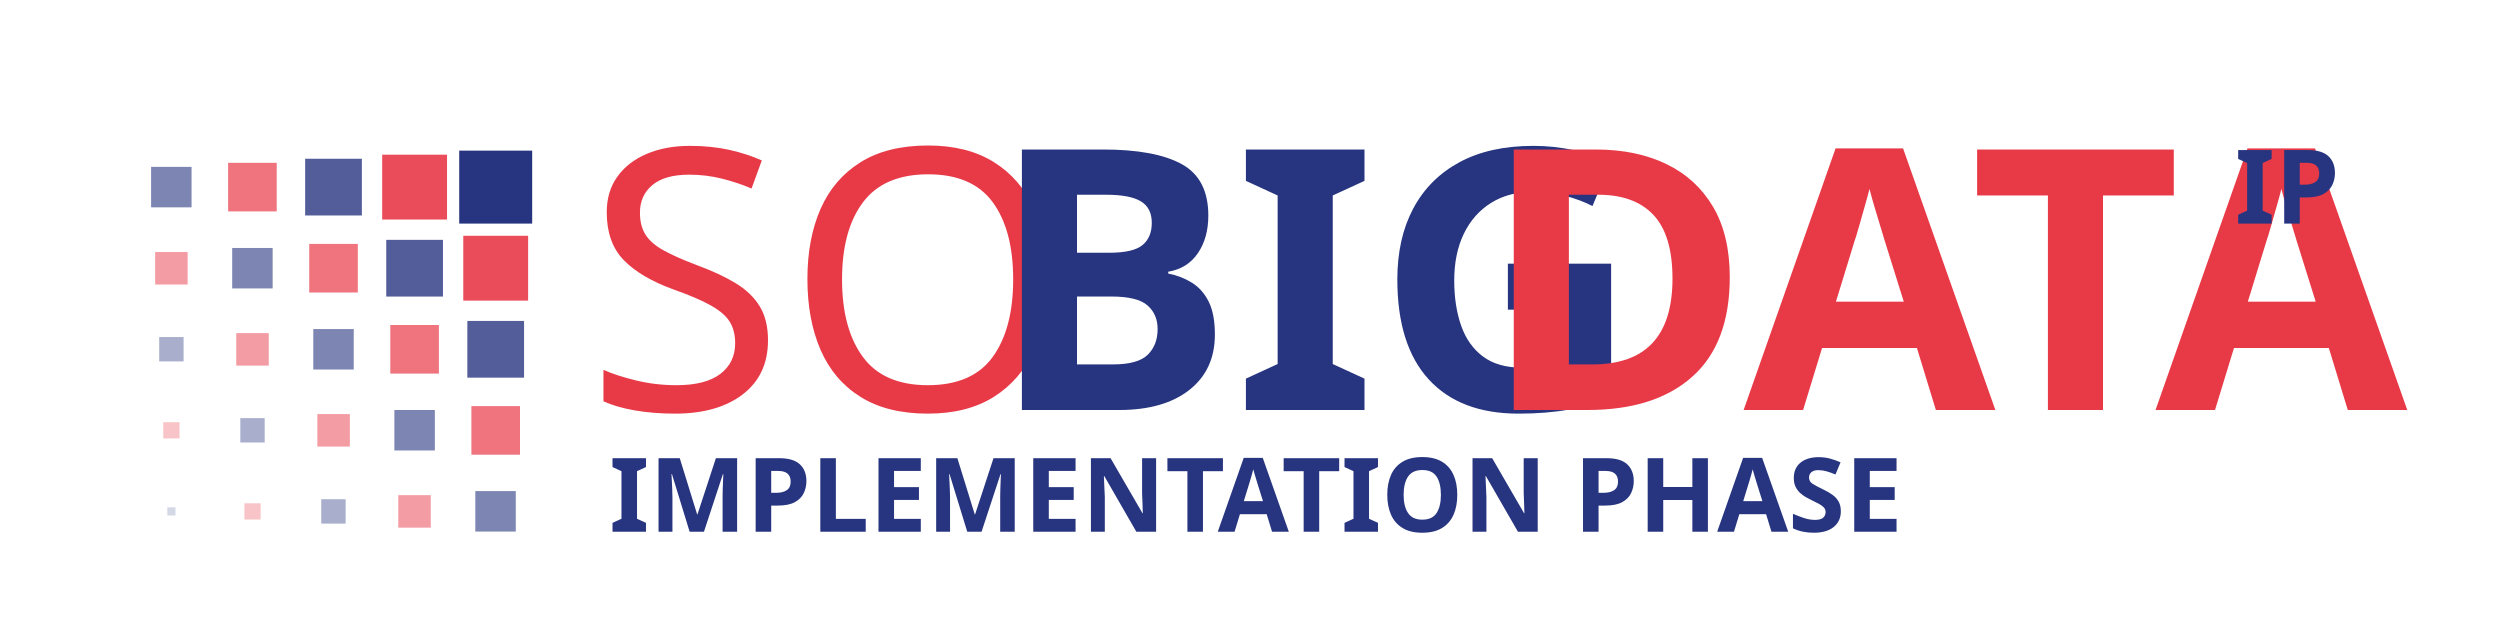
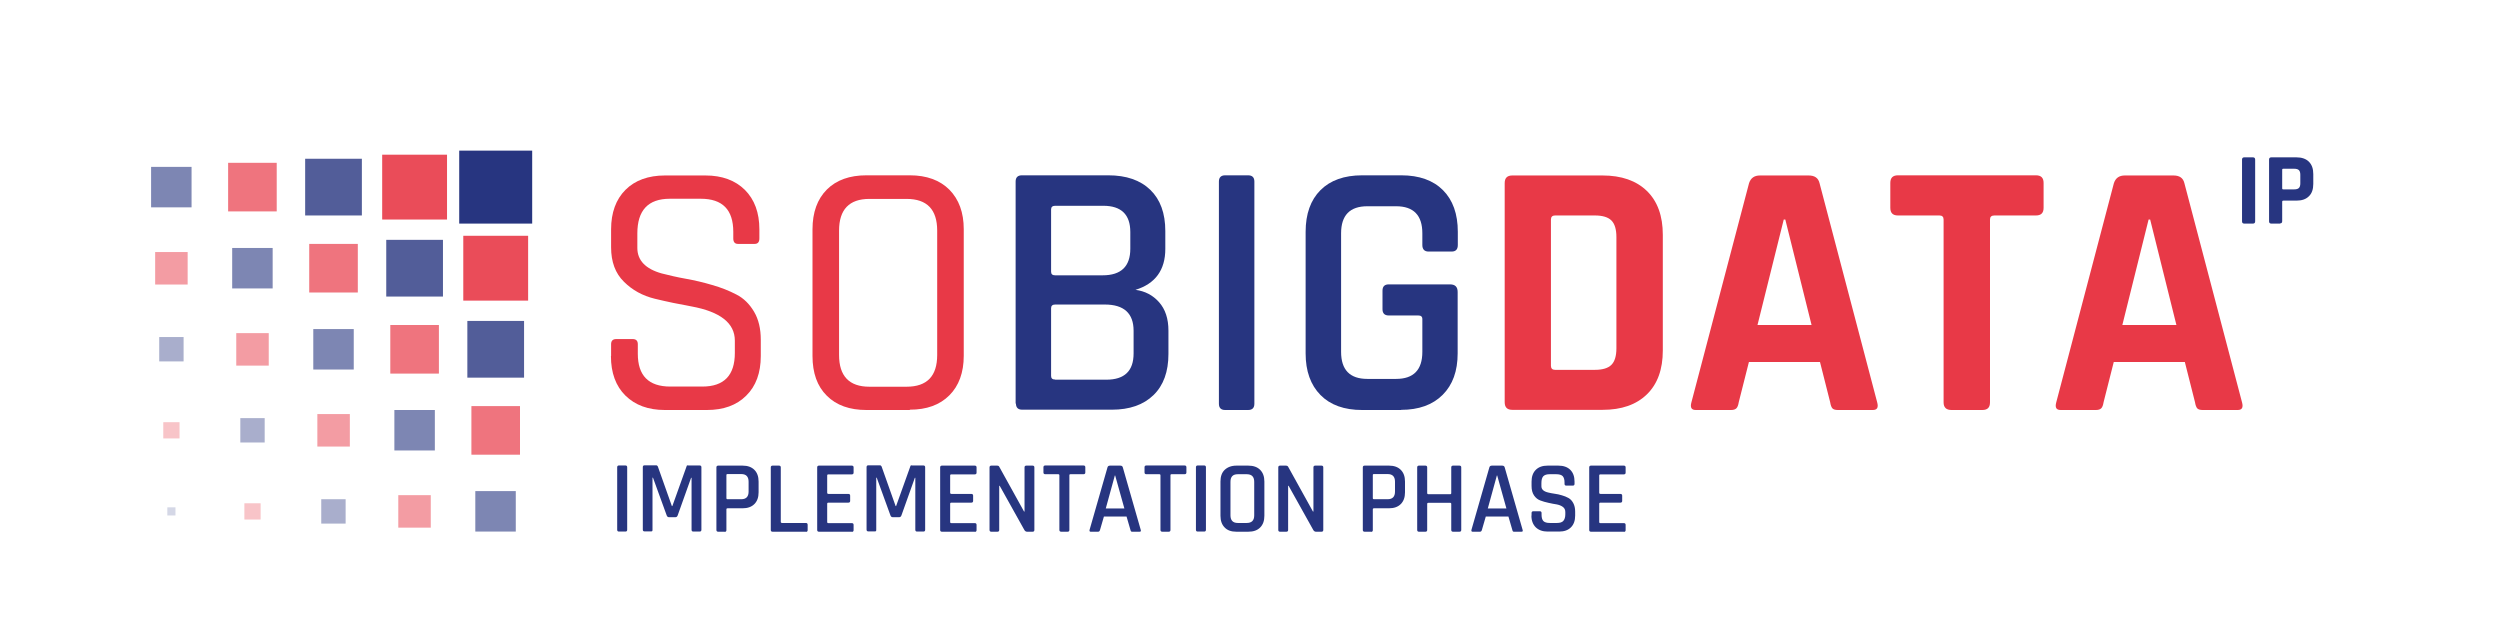
<svg xmlns="http://www.w3.org/2000/svg" id="Layer_1" version="1.1" viewBox="0 0 1600 400">
  <defs>
    <style>
-       .st0, .st1, .st2, .st3, .st4, .st5 {
+       .st0 {
        isolation: isolate;
      }

-       .st0, .st2 {
-         font-family: Rajdhani-Bold, Rajdhani;
-         font-weight: 700;
+       .st1 {
+         opacity: .9;
      }

-       .st0, .st3, .st4 {
-         font-size: 233.5px;
+       .st2 {
+         opacity: .8;
      }

-       .st0, .st6, .st4 {
-         fill: #e83947;
+       .st3 {
+         opacity: .7;
      }

-       .st2, .st3, .st7, .st5 {
+       .st4 {
+         opacity: .4;
+       }
+ 
+       .st5 {
+         opacity: .6;
+       }
+ 
+       .st6 {
+         opacity: .5;
+       }
+ 
+       .st7 {
+         opacity: .2;
+       }
+ 
+       .st8 {
+         opacity: .3;
+       }
+ 
+       .st9 {
        fill: #273580;
      }

-       .st2, .st5 {
-         font-size: 65.9px;
-       }
- 
-       .st3, .st5 {
-         font-family: Rajdhani-SemiBold, Rajdhani;
-         font-weight: 600;
-       }
- 
-       .st8 {
-         opacity: .9;
-       }
- 
-       .st9 {
-         opacity: .8;
-       }
- 
      .st10 {
-         opacity: .7;
-       }
- 
-       .st11 {
-         opacity: .4;
-       }
- 
-       .st12 {
-         opacity: .6;
-       }
- 
-       .st13 {
-         opacity: .5;
-       }
- 
-       .st14 {
-         opacity: .2;
-       }
- 
-       .st15 {
-         opacity: .3;
-       }
- 
-       .st4 {
-         font-family: Rajdhani-Medium, Rajdhani;
-         font-weight: 500;
+         fill: #e83947;
      }
    </style>
  </defs>
-   <g class="st12">
-     <rect class="st7" x="96.7" y="106.8" width="25.9" height="25.9" />
+   <g class="st5">
+     <rect class="st9" x="96.7" y="106.8" width="25.9" height="25.9" />
  </g>
-   <g class="st10">
-     <rect class="st6" x="146" y="104.2" width="31.1" height="31.1" />
+   <g class="st3">
+     <rect class="st10" x="146" y="104.2" width="31.1" height="31.1" />
  </g>
-   <g class="st9">
-     <rect class="st7" x="195.3" y="101.6" width="36.3" height="36.3" />
+   <g class="st2">
+     <rect class="st9" x="195.3" y="101.6" width="36.3" height="36.3" />
+   </g>
+   <g class="st1">
+     <rect class="st10" x="244.6" y="99" width="41.5" height="41.5" />
+   </g>
+   <rect class="st9" x="293.9" y="96.4" width="46.7" height="46.7" />
+   <g class="st6">
+     <rect class="st10" x="99.3" y="161.3" width="20.8" height="20.8" />
+   </g>
+   <g class="st5">
+     <rect class="st9" x="148.6" y="158.7" width="25.9" height="25.9" />
+   </g>
+   <g class="st3">
+     <rect class="st10" x="197.9" y="156.1" width="31.1" height="31.1" />
+   </g>
+   <g class="st2">
+     <rect class="st9" x="247.2" y="153.5" width="36.3" height="36.3" />
+   </g>
+   <g class="st1">
+     <rect class="st10" x="296.5" y="150.9" width="41.5" height="41.5" />
+   </g>
+   <g class="st4">
+     <rect class="st9" x="101.9" y="215.7" width="15.6" height="15.6" />
+   </g>
+   <g class="st6">
+     <rect class="st10" x="151.2" y="213.2" width="20.8" height="20.8" />
+   </g>
+   <g class="st5">
+     <rect class="st9" x="200.5" y="210.6" width="25.9" height="25.9" />
+   </g>
+   <g class="st3">
+     <rect class="st10" x="249.8" y="208" width="31.1" height="31.1" />
+   </g>
+   <g class="st2">
+     <rect class="st9" x="299.1" y="205.4" width="36.3" height="36.3" />
  </g>
  <g class="st8">
-     <rect class="st6" x="244.6" y="99" width="41.5" height="41.5" />
+     <rect class="st10" x="104.5" y="270.2" width="10.4" height="10.4" />
  </g>
-   <rect class="st7" x="293.9" y="96.4" width="46.7" height="46.7" />
-   <g class="st13">
-     <rect class="st6" x="99.3" y="161.3" width="20.8" height="20.8" />
+   <g class="st4">
+     <rect class="st9" x="153.8" y="267.6" width="15.6" height="15.6" />
  </g>
-   <g class="st12">
-     <rect class="st7" x="148.6" y="158.7" width="25.9" height="25.9" />
+   <g class="st6">
+     <rect class="st10" x="203.1" y="265" width="20.8" height="20.8" />
  </g>
-   <g class="st10">
-     <rect class="st6" x="197.9" y="156.1" width="31.1" height="31.1" />
+   <g class="st5">
+     <rect class="st9" x="252.4" y="262.4" width="25.9" height="25.9" />
  </g>
-   <g class="st9">
-     <rect class="st7" x="247.2" y="153.5" width="36.3" height="36.3" />
+   <g class="st3">
+     <rect class="st10" x="301.7" y="259.9" width="31.1" height="31.1" />
+   </g>
+   <g class="st7">
+     <rect class="st9" x="107.1" y="324.7" width="5.2" height="5.2" />
  </g>
  <g class="st8">
-     <rect class="st6" x="296.5" y="150.9" width="41.5" height="41.5" />
+     <rect class="st10" x="156.4" y="322.1" width="10.4" height="10.4" />
  </g>
-   <g class="st11">
-     <rect class="st7" x="101.9" y="215.7" width="15.6" height="15.6" />
+   <g class="st4">
+     <rect class="st9" x="205.6" y="319.5" width="15.6" height="15.6" />
  </g>
-   <g class="st13">
-     <rect class="st6" x="151.2" y="213.2" width="20.8" height="20.8" />
+   <g class="st6">
+     <rect class="st10" x="254.9" y="316.9" width="20.8" height="20.8" />
  </g>
-   <g class="st12">
-     <rect class="st7" x="200.5" y="210.6" width="25.9" height="25.9" />
-   </g>
-   <g class="st10">
-     <rect class="st6" x="249.8" y="208" width="31.1" height="31.1" />
-   </g>
-   <g class="st9">
-     <rect class="st7" x="299.1" y="205.4" width="36.3" height="36.3" />
-   </g>
-   <g class="st15">
-     <rect class="st6" x="104.5" y="270.2" width="10.4" height="10.4" />
-   </g>
-   <g class="st11">
-     <rect class="st7" x="153.8" y="267.6" width="15.6" height="15.6" />
-   </g>
-   <g class="st13">
-     <rect class="st6" x="203.1" y="265" width="20.8" height="20.8" />
-   </g>
-   <g class="st12">
-     <rect class="st7" x="252.4" y="262.4" width="25.9" height="25.9" />
-   </g>
-   <g class="st10">
-     <rect class="st6" x="301.7" y="259.9" width="31.1" height="31.1" />
-   </g>
-   <g class="st14">
-     <rect class="st7" x="107.1" y="324.7" width="5.2" height="5.2" />
-   </g>
-   <g class="st15">
-     <rect class="st6" x="156.4" y="322.1" width="10.4" height="10.4" />
-   </g>
-   <g class="st11">
-     <rect class="st7" x="205.6" y="319.5" width="15.6" height="15.6" />
-   </g>
-   <g class="st13">
-     <rect class="st6" x="254.9" y="316.9" width="20.8" height="20.8" />
-   </g>
-   <g class="st12">
-     <rect class="st7" x="304.2" y="314.3" width="25.9" height="25.9" />
+   <g class="st5">
+     <rect class="st9" x="304.2" y="314.3" width="25.9" height="25.9" />
  </g>
  <g>
-     <g class="st1">
-       <text class="st4" transform="translate(374.3 262.4)">
-         <tspan x="0" y="0">SO</tspan>
-       </text>
-       <text class="st3" transform="translate(633 262.4)">
-         <tspan x="0" y="0">BIG</tspan>
-       </text>
-       <text class="st0" transform="translate(947.8 262.4)">
-         <tspan x="0" y="0">DATA</tspan>
-       </text>
+     <g class="st0">
+       <g class="st0">
+         <g class="st0">
+           <path class="st10" d="M391.1,227.8v-7.5c0-2.2,1.1-3.3,3.3-3.3h10.5c2.2,0,3.3,1.1,3.3,3.3v6.1c0,14,6.9,21,20.8,21h20.5c13.9,0,20.8-7.2,20.8-21.5v-7.9c0-11.2-9.3-18.5-27.8-21.9-7.8-1.4-15.6-3-23.4-4.9-7.8-1.9-14.4-5.5-19.8-10.9-5.5-5.4-8.2-12.7-8.2-22.1v-11.4c0-10.7,3.1-19.2,9.2-25.3,6.1-6.1,14.6-9.2,25.3-9.2h25.9c10.6,0,19,3.1,25.2,9.2,6.2,6.2,9.3,14.6,9.3,25.3v5.8c0,2.3-1,3.5-3,3.5h-10.7c-2,0-3-1.2-3-3.5v-4.2c0-14.2-6.9-21.2-20.8-21.2h-19.8c-13.9,0-20.8,7.4-20.8,22.2v9.3c0,7.9,5.2,13.4,15.6,16.3,4.7,1.2,9.8,2.4,15.4,3.4,5.6,1,11.2,2.3,16.9,4,5.7,1.6,10.9,3.7,15.5,6.1,4.7,2.4,8.4,6.1,11.3,11,2.9,4.9,4.3,10.9,4.3,17.9v10.5c0,10.7-3.1,19.2-9.3,25.3-6.2,6.2-14.6,9.2-25.2,9.2h-26.9c-10.6,0-19-3.1-25.2-9.2-6.2-6.1-9.3-14.6-9.3-25.3Z" />
+           <path class="st10" d="M582.3,262.4h-27.8c-10.7,0-19.2-3-25.3-9.1-6.2-6.1-9.2-14.6-9.2-25.5v-81c0-10.9,3.1-19.4,9.2-25.5,6.1-6.1,14.6-9.1,25.3-9.1h27.8c10.7,0,19.2,3.1,25.3,9.2,6.1,6.2,9.2,14.6,9.2,25.3v81c0,10.7-3.1,19.2-9.2,25.3-6.2,6.2-14.6,9.2-25.3,9.2ZM556.4,247.5h23.8c13.1,0,19.6-6.8,19.6-20.3v-79.6c0-13.5-6.5-20.3-19.6-20.3h-23.8c-12.9,0-19.4,6.8-19.4,20.3v79.6c0,13.5,6.5,20.3,19.4,20.3Z" />
+         </g>
+       </g>
+       <g class="st0">
+         <g class="st0">
+           <path class="st9" d="M650,258.4V116.2c0-2.6,1.3-4,4-4h55.3c11.5,0,20.5,3.1,26.9,9.3,6.4,6.2,9.6,15,9.6,26.4v11.4c0,13.5-6.4,22.3-19.1,26.2,6.1.8,11.1,3.4,15.1,7.9,4,4.5,6,10.6,6,18.2v14.9c0,11.4-3.2,20.2-9.6,26.4-6.4,6.2-15.3,9.3-26.6,9.3h-57.4c-2.6,0-4-1.3-4-4ZM675.3,176.2h30.4c11.8,0,17.7-5.7,17.7-17v-10.7c0-11.2-5.8-16.8-17.3-16.8h-30.8c-1.7,0-2.6.8-2.6,2.3v39.9c0,1.6.9,2.3,2.6,2.3ZM675.3,243h32.7c11.7,0,17.5-5.6,17.5-16.8v-14.5c0-11.2-6.2-16.8-18.4-16.8h-31.8c-1.7,0-2.6.8-2.6,2.3v43.4c0,1.6.9,2.3,2.6,2.3Z" />
+           <path class="st9" d="M802.8,116.2v142.2c0,2.6-1.3,4-4,4h-14.7c-2.6,0-4-1.3-4-4V116.2c0-2.6,1.3-4,4-4h14.7c2.6,0,4,1.3,4,4Z" />
+           <path class="st9" d="M896.8,262.4h-25c-11.5,0-20.4-3.2-26.7-9.6-6.3-6.4-9.5-15.3-9.5-26.6v-77.8c0-11.5,3.2-20.4,9.5-26.7,6.3-6.3,15.2-9.5,26.7-9.5h25c11.5,0,20.4,3.2,26.7,9.5s9.5,15.2,9.5,26.7v8.4c0,2.8-1.3,4.2-4,4.2h-14.7c-2.6,0-4-1.4-4-4.2v-7.5c0-11.5-5.6-17.3-16.8-17.3h-18.4c-11.2,0-16.8,5.8-16.8,17.3v75.9c0,11.5,5.6,17.3,16.8,17.3h18.4c11.2,0,16.8-5.8,16.8-17.3v-21c0-1.6-.9-2.3-2.6-2.3h-18.9c-2.6,0-4-1.3-4-4v-11.9c0-2.6,1.3-4,4-4h39.2c3.3,0,4.9,1.6,4.9,4.9v39.2c0,11.4-3.2,20.2-9.6,26.6-6.4,6.4-15.3,9.6-26.6,9.6Z" />
+         </g>
+       </g>
+       <g class="st0">
+         <g class="st0">
+           <path class="st10" d="M963,257.5V117.2c0-3.3,1.6-4.9,4.9-4.9h57.7c12.1,0,21.6,3.3,28.4,9.9,6.8,6.6,10.2,16,10.2,28.1v74c0,12.1-3.4,21.5-10.2,28.1-6.8,6.6-16.2,9.9-28.4,9.9h-57.7c-3.3,0-4.9-1.6-4.9-4.9ZM995.2,236.7h25.5c5,0,8.5-1.1,10.6-3.2s3.2-5.6,3.2-10.6v-71.2c0-5-1.1-8.5-3.2-10.6-2.1-2.1-5.6-3.2-10.6-3.2h-25.5c-1.7,0-2.6.9-2.6,2.6v93.6c0,1.7.9,2.6,2.6,2.6Z" />
+           <path class="st10" d="M1107.7,262.4h-22.4c-2.8,0-3.7-1.6-2.8-4.9l36.9-140.3c1.1-3.3,3.4-4.9,7-4.9h31.1c3.9,0,6.2,1.6,7,4.9l36.9,140.3c.9,3.3,0,4.9-2.8,4.9h-22.4c-1.7,0-2.9-.4-3.5-1.1-.6-.7-1.1-2-1.4-3.9l-6.5-25.7h-45.5l-6.5,25.7c-.3,1.9-.8,3.2-1.5,3.9s-1.8,1.1-3.4,1.1ZM1141.6,140.5l-16.8,67.5h34.6l-16.8-67.5h-.9Z" />
+           <path class="st10" d="M1268.6,262.4h-19.6c-3.4,0-5.1-1.6-5.1-4.9v-117c0-1.7-.9-2.6-2.6-2.6h-26.6c-3.3,0-4.9-1.6-4.9-4.9v-15.9c0-3.3,1.6-4.9,4.9-4.9h88.3c3.3,0,4.9,1.6,4.9,4.9v15.9c0,3.3-1.6,4.9-4.9,4.9h-26.6c-1.9,0-2.8.9-2.8,2.6v117c0,3.3-1.6,4.9-4.9,4.9Z" />
+           <path class="st10" d="M1341.2,262.4h-22.4c-2.8,0-3.7-1.6-2.8-4.9l36.9-140.3c1.1-3.3,3.4-4.9,7-4.9h31.1c3.9,0,6.2,1.6,7,4.9l36.9,140.3c.9,3.3,0,4.9-2.8,4.9h-22.4c-1.7,0-2.9-.4-3.5-1.1-.6-.7-1.1-2-1.4-3.9l-6.5-25.7h-45.5l-6.5,25.7c-.3,1.9-.8,3.2-1.5,3.9-.7.7-1.8,1.1-3.4,1.1ZM1375.1,140.5l-16.8,67.5h34.6l-16.8-67.5h-.9Z" />
+         </g>
+       </g>
    </g>
-     <text class="st5" transform="translate(389.9 340.3)">
-       <tspan x="0" y="0">IMPLEMENTATION PHASE</tspan>
-     </text>
-     <text class="st2" transform="translate(1430.318 143.0959)">
-       <tspan x="0" y="0">IP</tspan>
-     </text>
+     <g class="st0">
+       <g class="st0">
+         <path class="st9" d="M401.4,299v40.1c0,.7-.4,1.1-1.1,1.1h-4.2c-.7,0-1.1-.4-1.1-1.1v-40.1c0-.7.4-1.1,1.1-1.1h4.2c.7,0,1.1.4,1.1,1.1Z" />
+         <path class="st9" d="M440.4,297.9h7.4c.7,0,1.1.4,1.1,1.1v40.1c0,.7-.4,1.1-1.1,1.1h-4.1c-.7,0-1.1-.4-1.1-1.1v-33.3h-.3l-8.6,24.1c-.3.7-.7,1.1-1.4,1.1h-4.2c-.7,0-1.1-.4-1.4-1.1l-8.8-24.2h-.3v33.3c0,.4,0,.7-.2.9-.2.2-.5.2-.9.2h-4c-.7,0-1.1-.4-1.1-1.1v-40.1c0-.7.4-1.1,1.1-1.1h7.4c.5,0,.8.2,1.1.7l9,25.4h.3l9.1-25.4c0-.5.4-.7,1-.7Z" />
+         <path class="st9" d="M463.8,340.3h-4.2c-.7,0-1.1-.4-1.1-1.1v-40.1c0-.7.4-1.1,1.1-1.1h15.7c3.2,0,5.7.9,7.5,2.7,1.8,1.8,2.7,4.3,2.7,7.5v6.9c0,3.2-.9,5.7-2.7,7.5-1.8,1.8-4.3,2.7-7.5,2.7h-9.6c-.5,0-.8.2-.8.7v13.3c0,.7-.4,1.1-1.1,1.1ZM465.6,319.5h8.8c3.1,0,4.7-1.6,4.7-4.9v-6.3c0-3.3-1.6-4.9-4.7-4.9h-8.8c-.5,0-.7.2-.7.7v14.7c0,.4.2.7.7.7Z" />
+         <path class="st9" d="M515.8,340.3h-21.4c-.7,0-1.1-.4-1.1-1.1v-40.1c0-.7.4-1.1,1.1-1.1h4.2c.7,0,1.1.4,1.1,1.1v34.9c0,.4.3.7.8.7h15.3c.7,0,1.1.4,1.1,1.2v3.4c0,.7-.4,1.1-1.1,1.1Z" />
+         <path class="st9" d="M545.2,340.3h-21.1c-.7,0-1.1-.4-1.1-1.1v-40.1c0-.7.4-1.1,1.1-1.1h21.1c.7,0,1.1.4,1.1,1.1v3.4c0,.7-.4,1.1-1.1,1.1h-15c-.5,0-.8.2-.8.7v11.1c0,.4.3.7.8.7h12.7c.8,0,1.2.4,1.2,1.1v3.4c0,.7-.4,1.1-1.2,1.1h-12.7c-.5,0-.8.2-.8.7v11.7c0,.5.3.7.8.7h15c.7,0,1.1.4,1.1,1.1v3.4c0,.7-.4,1.1-1.1,1.1Z" />
+         <path class="st9" d="M583.6,297.9h7.4c.7,0,1.1.4,1.1,1.1v40.1c0,.7-.4,1.1-1.1,1.1h-4.1c-.7,0-1.1-.4-1.1-1.1v-33.3h-.3l-8.6,24.1c-.3.7-.7,1.1-1.4,1.1h-4.2c-.7,0-1.1-.4-1.4-1.1l-8.8-24.2h-.3v33.3c0,.4,0,.7-.2.9-.2.2-.5.2-.9.2h-4c-.7,0-1.1-.4-1.1-1.1v-40.1c0-.7.4-1.1,1.1-1.1h7.4c.5,0,.8.2,1.1.7l9,25.4h.3l9.1-25.4c0-.5.4-.7,1-.7Z" />
+         <path class="st9" d="M623.9,340.3h-21.1c-.7,0-1.1-.4-1.1-1.1v-40.1c0-.7.4-1.1,1.1-1.1h21.1c.7,0,1.1.4,1.1,1.1v3.4c0,.7-.4,1.1-1.1,1.1h-15c-.5,0-.8.2-.8.7v11.1c0,.4.3.7.8.7h12.7c.8,0,1.2.4,1.2,1.1v3.4c0,.7-.4,1.1-1.2,1.1h-12.7c-.5,0-.8.2-.8.7v11.7c0,.5.3.7.8.7h15c.7,0,1.1.4,1.1,1.1v3.4c0,.7-.4,1.1-1.1,1.1Z" />
+         <path class="st9" d="M638.5,340.3h-4.1c-.7,0-1.1-.4-1.1-1.1v-40.1c0-.7.4-1.1,1.1-1.1h3.7c.7,0,1.2.2,1.4.7l15.9,28.7h.3v-28.3c0-.7.4-1.1,1.1-1.1h4.1c.7,0,1.1.4,1.1,1.1v40.1c0,.7-.4,1.1-1.1,1.1h-3.6c-.7,0-1.3-.4-1.7-1.1l-15.8-28.3h-.3v28.3c0,.7-.4,1.1-1.1,1.1Z" />
+         <path class="st9" d="M683.4,340.3h-4.2c-.8,0-1.2-.4-1.2-1.1v-35c0-.4-.2-.7-.7-.7h-8.3c-.8,0-1.2-.4-1.2-1.1v-3.4c0-.7.4-1.1,1.2-1.1h24.4c.8,0,1.2.4,1.2,1.1v3.4c0,.7-.4,1.1-1.2,1.1h-8.3c-.5,0-.7.2-.7.7v35c0,.7-.4,1.1-1.1,1.1Z" />
+         <path class="st9" d="M702.7,340.3h-4.7c-.6,0-.8-.4-.7-1.1l11.5-40.1c.2-.7.7-1.1,1.6-1.1h6.6c.9,0,1.4.4,1.6,1.1l11.5,40.1c.2.7,0,1.1-.7,1.1h-4.7c-.4,0-.7,0-.8-.2-.2-.2-.3-.5-.4-.9l-2.5-8.6h-14.5l-2.5,8.6c-.2.7-.6,1.1-1.2,1.1ZM713.5,304.3l-5.8,21.1h11.9l-5.9-21.1h-.3Z" />
+         <path class="st9" d="M748.1,340.3h-4.2c-.8,0-1.2-.4-1.2-1.1v-35c0-.4-.2-.7-.7-.7h-8.3c-.8,0-1.2-.4-1.2-1.1v-3.4c0-.7.4-1.1,1.2-1.1h24.4c.8,0,1.2.4,1.2,1.1v3.4c0,.7-.4,1.1-1.2,1.1h-8.3c-.5,0-.7.2-.7.7v35c0,.7-.4,1.1-1.1,1.1Z" />
+         <path class="st9" d="M771.8,299v40.1c0,.7-.4,1.1-1.1,1.1h-4.2c-.7,0-1.1-.4-1.1-1.1v-40.1c0-.7.4-1.1,1.1-1.1h4.2c.7,0,1.1.4,1.1,1.1Z" />
+         <path class="st9" d="M798.9,340.3h-7.6c-3.3,0-5.8-.9-7.5-2.7-1.8-1.8-2.7-4.3-2.7-7.5v-21.9c0-3.3.9-5.8,2.7-7.5s4.3-2.7,7.5-2.7h7.6c3.3,0,5.8.9,7.6,2.7,1.8,1.8,2.7,4.3,2.7,7.5v21.9c0,3.2-.9,5.7-2.7,7.5s-4.3,2.7-7.6,2.7ZM792.2,334.7h5.7c3.2,0,4.8-1.6,4.8-4.9v-21.4c0-3.3-1.6-4.9-4.8-4.9h-5.7c-3.2,0-4.7,1.6-4.7,4.9v21.4c0,3.3,1.6,4.9,4.7,4.9Z" />
+         <path class="st9" d="M823.3,340.3h-4.1c-.7,0-1.1-.4-1.1-1.1v-40.1c0-.7.4-1.1,1.1-1.1h3.7c.7,0,1.2.2,1.5.7l15.9,28.7h.3v-28.3c0-.7.4-1.1,1.1-1.1h4.1c.7,0,1.1.4,1.1,1.1v40.1c0,.7-.4,1.1-1.1,1.1h-3.6c-.7,0-1.3-.4-1.7-1.1l-15.8-28.3h-.3v28.3c0,.7-.4,1.1-1.1,1.1Z" />
+         <path class="st9" d="M877.5,340.3h-4.2c-.7,0-1.1-.4-1.1-1.1v-40.1c0-.7.4-1.1,1.1-1.1h15.7c3.2,0,5.7.9,7.5,2.7,1.8,1.8,2.7,4.3,2.7,7.5v6.9c0,3.2-.9,5.7-2.7,7.5s-4.3,2.7-7.5,2.7h-9.6c-.5,0-.8.2-.8.7v13.3c0,.7-.4,1.1-1.1,1.1ZM879.3,319.5h8.8c3.1,0,4.7-1.6,4.7-4.9v-6.3c0-3.3-1.6-4.9-4.7-4.9h-8.8c-.5,0-.7.2-.7.7v14.7c0,.4.2.7.7.7Z" />
+         <path class="st9" d="M912.3,340.3h-4.2c-.7,0-1.1-.4-1.1-1.1v-40.1c0-.7.4-1.1,1.1-1.1h4.2c.7,0,1.1.4,1.1,1.1v16.5c0,.4.3.7.8.7h13.9c.4,0,.7-.2.7-.7v-16.5c0-.7.4-1.1,1.1-1.1h4.2c.7,0,1.1.4,1.1,1.1v40.1c0,.7-.4,1.1-1.1,1.1h-4.2c-.7,0-1.1-.4-1.1-1.1v-16.7c0-.4-.2-.7-.7-.7h-13.9c-.5,0-.8.2-.8.7v16.7c0,.7-.4,1.1-1.1,1.1Z" />
+         <path class="st9" d="M947.1,340.3h-4.7c-.6,0-.8-.4-.7-1.1l11.5-40.1c.2-.7.7-1.1,1.6-1.1h6.6c.9,0,1.4.4,1.6,1.1l11.5,40.1c.2.7,0,1.1-.7,1.1h-4.7c-.4,0-.7,0-.8-.2-.2-.2-.3-.5-.4-.9l-2.5-8.6h-14.5l-2.5,8.6c-.2.7-.6,1.1-1.2,1.1ZM958,304.3l-5.8,21.1h11.9l-5.9-21.1h-.3Z" />
+         <path class="st9" d="M980.2,330v-1.7c0-.7.4-1.1,1.1-1.1h4.2c.7,0,1.1.4,1.1,1.1v1.2c0,1.8.4,3.2,1.2,4,.8.8,2.2,1.2,4.1,1.2h4.5c1.9,0,3.3-.4,4.1-1.3.8-.9,1.3-2.3,1.3-4.2v-1.5c0-1.4-.5-2.5-1.6-3.3-1.1-.8-2.4-1.3-4-1.6-1.6-.2-3.3-.6-5.2-1s-3.6-.9-5.2-1.5c-1.6-.6-2.9-1.6-4-3.2-1.1-1.6-1.6-3.6-1.6-6.1v-2.8c0-3.2.9-5.7,2.7-7.5s4.3-2.7,7.5-2.7h7c3.2,0,5.8.9,7.6,2.7,1.8,1.8,2.7,4.3,2.7,7.5v1.5c0,.7-.4,1.1-1.1,1.1h-4.2c-.7,0-1.1-.4-1.1-1.1v-.9c0-1.9-.4-3.2-1.2-4.1-.8-.8-2.2-1.2-4.1-1.2h-4.2c-1.9,0-3.2.4-4.1,1.3-.8.9-1.2,2.3-1.2,4.4v2c0,2,1.4,3.3,4.3,4,1.3.3,2.7.6,4.2.8s3,.5,4.6,1c1.5.4,2.9,1,4.2,1.7,1.3.7,2.3,1.8,3.1,3.3.8,1.5,1.2,3.3,1.2,5.4v2.6c0,3.2-.9,5.7-2.7,7.5-1.8,1.8-4.3,2.7-7.5,2.7h-7.4c-3.2,0-5.7-.9-7.6-2.7-1.8-1.8-2.8-4.3-2.8-7.5Z" />
+         <path class="st9" d="M1039.3,340.3h-21.1c-.7,0-1.1-.4-1.1-1.1v-40.1c0-.7.4-1.1,1.1-1.1h21.1c.7,0,1.1.4,1.1,1.1v3.4c0,.7-.4,1.1-1.1,1.1h-15c-.5,0-.8.2-.8.7v11.1c0,.4.3.7.8.7h12.7c.8,0,1.2.4,1.2,1.1v3.4c0,.7-.4,1.1-1.2,1.1h-12.7c-.5,0-.8.2-.8.7v11.7c0,.5.3.7.8.7h15c.7,0,1.1.4,1.1,1.1v3.4c0,.7-.4,1.1-1.1,1.1Z" />
+       </g>
+     </g>
+     <g class="st0">
+       <g class="st0">
+         <path class="st9" d="M1443.3,102.1v39.6c0,.9-.5,1.4-1.4,1.4h-5.6c-.9,0-1.4-.5-1.4-1.4v-39.6c0-.9.5-1.4,1.4-1.4h5.6c.9,0,1.4.5,1.4,1.4Z" />
+         <path class="st9" d="M1459.2,143.1h-5.6c-.9,0-1.4-.5-1.4-1.4v-39.6c0-.9.5-1.4,1.4-1.4h16.1c3.4,0,6.1.9,8,2.8,1.9,1.9,2.8,4.5,2.8,7.9v6.3c0,3.4-.9,6.1-2.8,7.9-1.9,1.9-4.5,2.8-8,2.8h-8.3c-.5,0-.8.2-.8.7v12.5c0,.9-.5,1.4-1.4,1.4ZM1461.3,121.2h7c1.4,0,2.4-.3,3-.9.6-.6.9-1.6.9-2.9v-5.5c0-1.4-.3-2.4-.9-3-.6-.6-1.6-.9-3-.9h-7c-.5,0-.7.2-.7.7v11.8c0,.5.2.7.7.7Z" />
+       </g>
+     </g>
  </g>
</svg>
